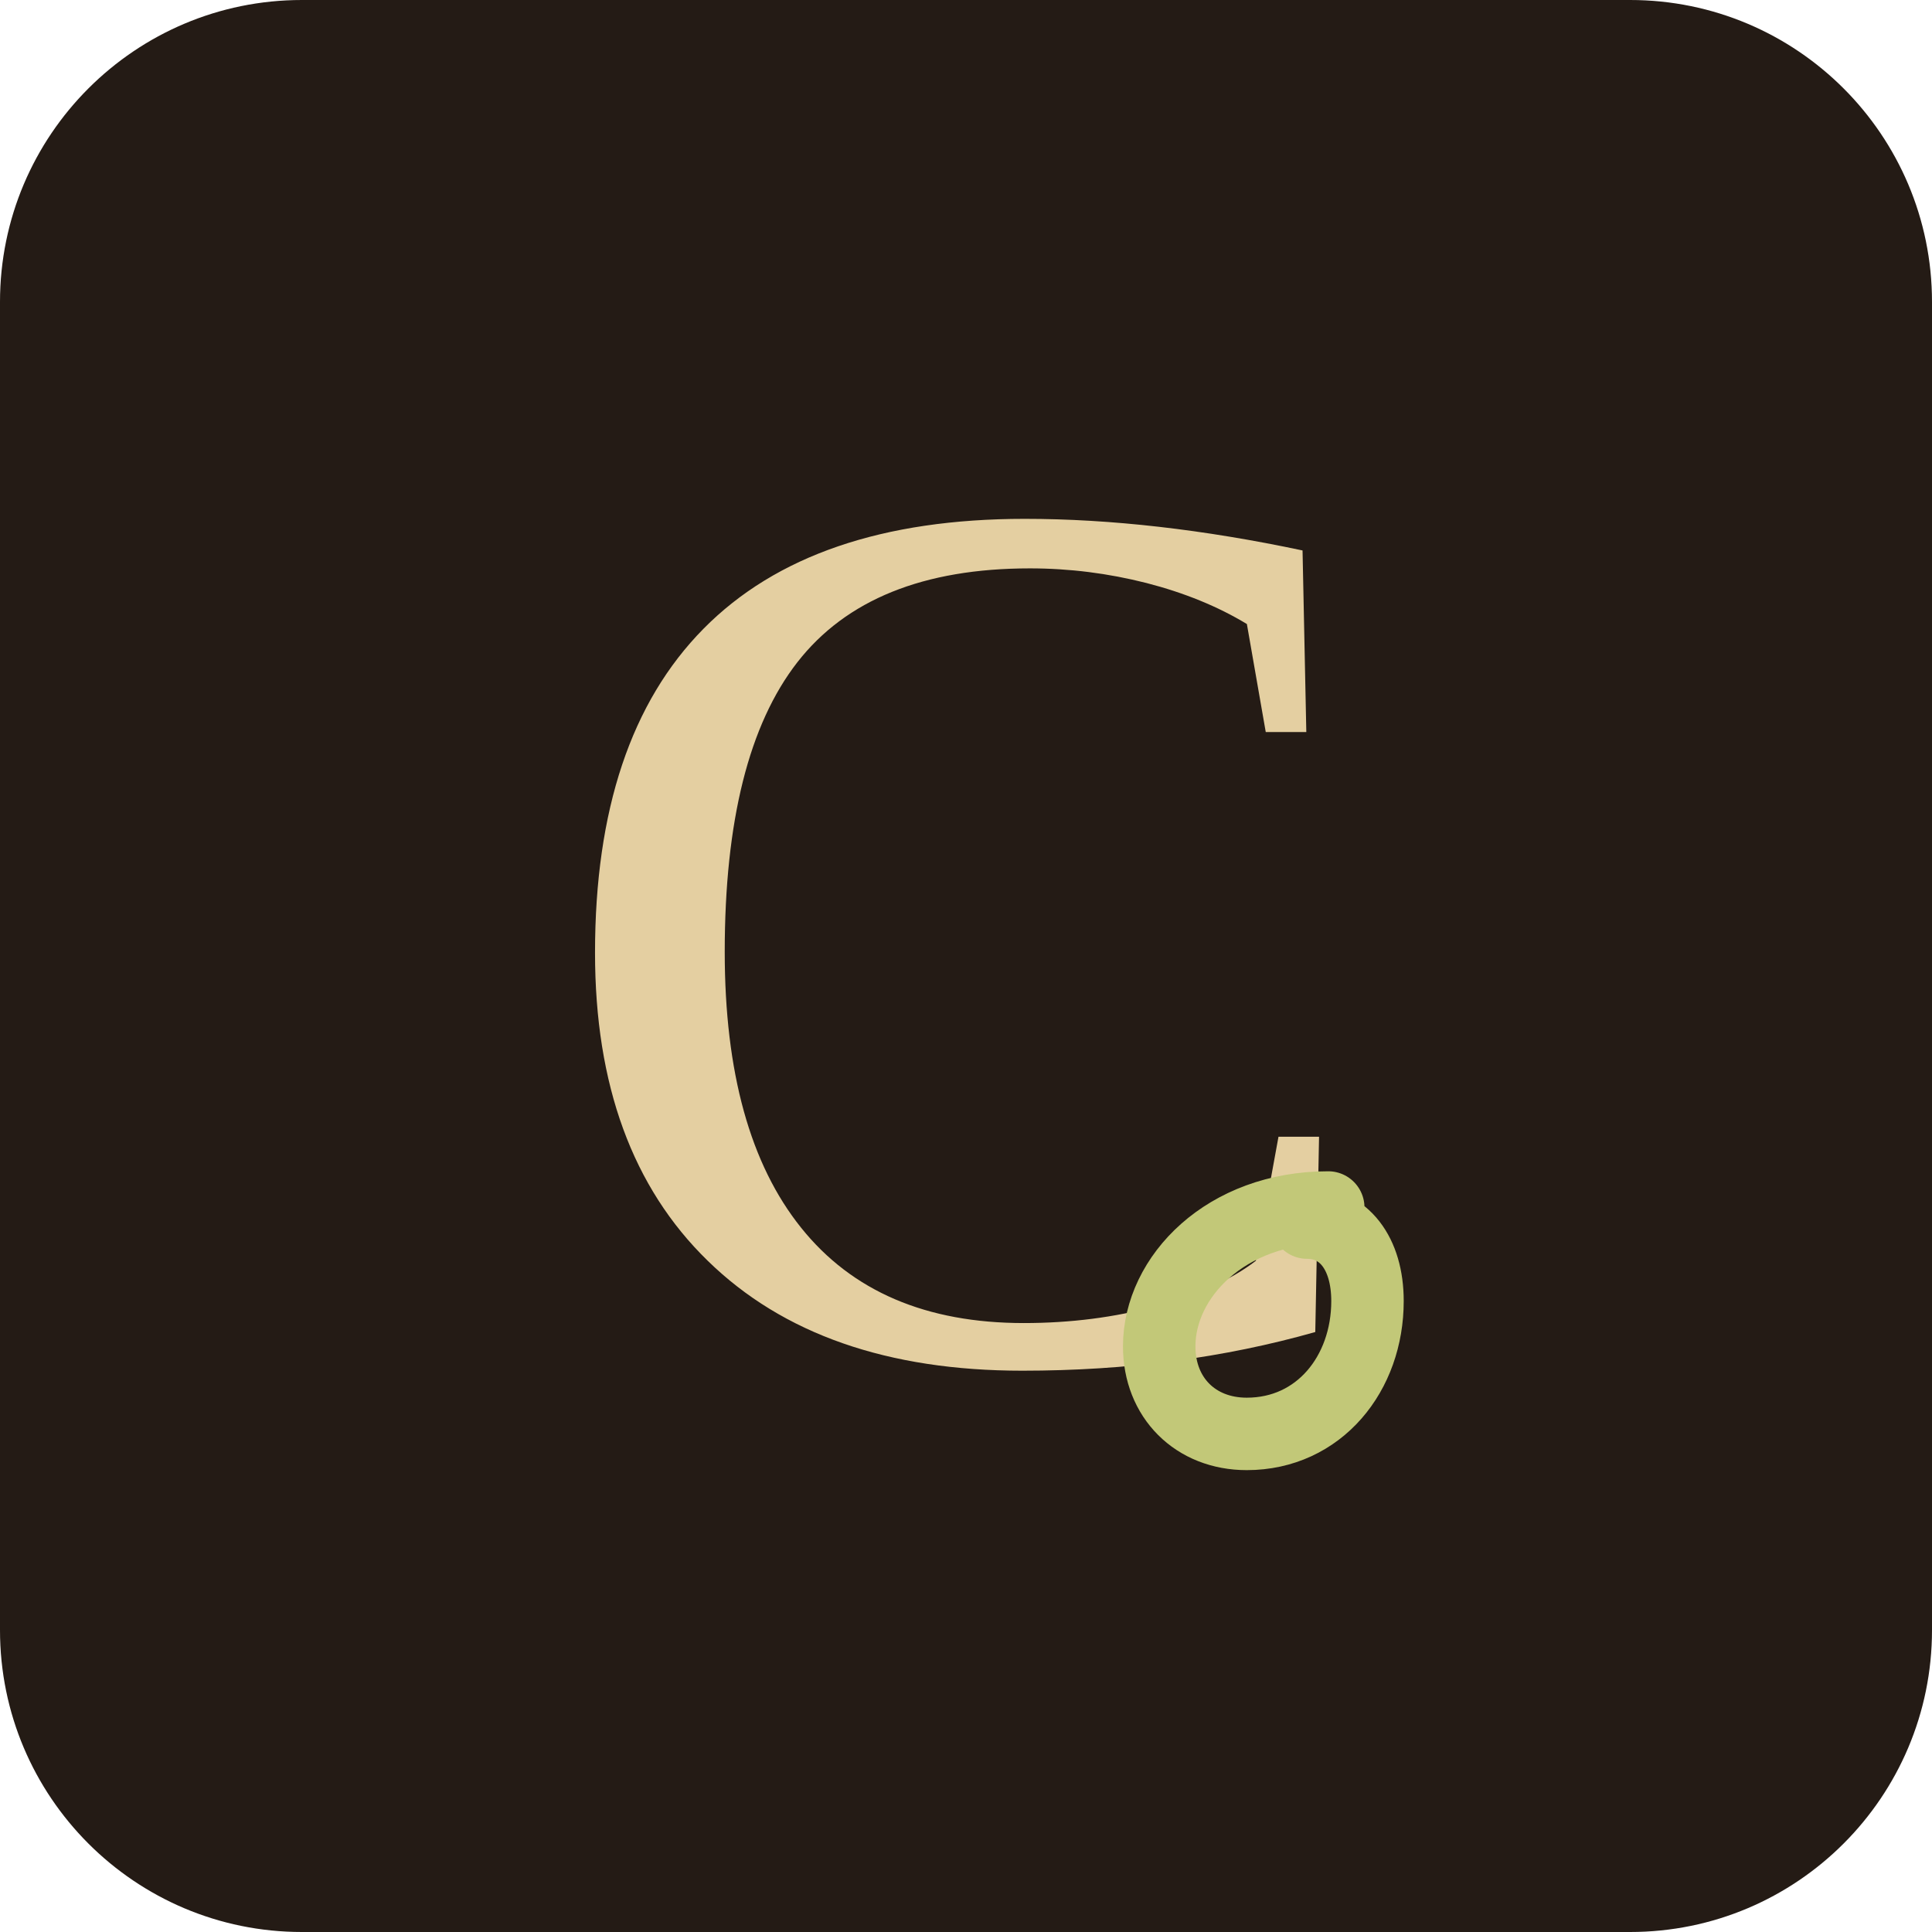
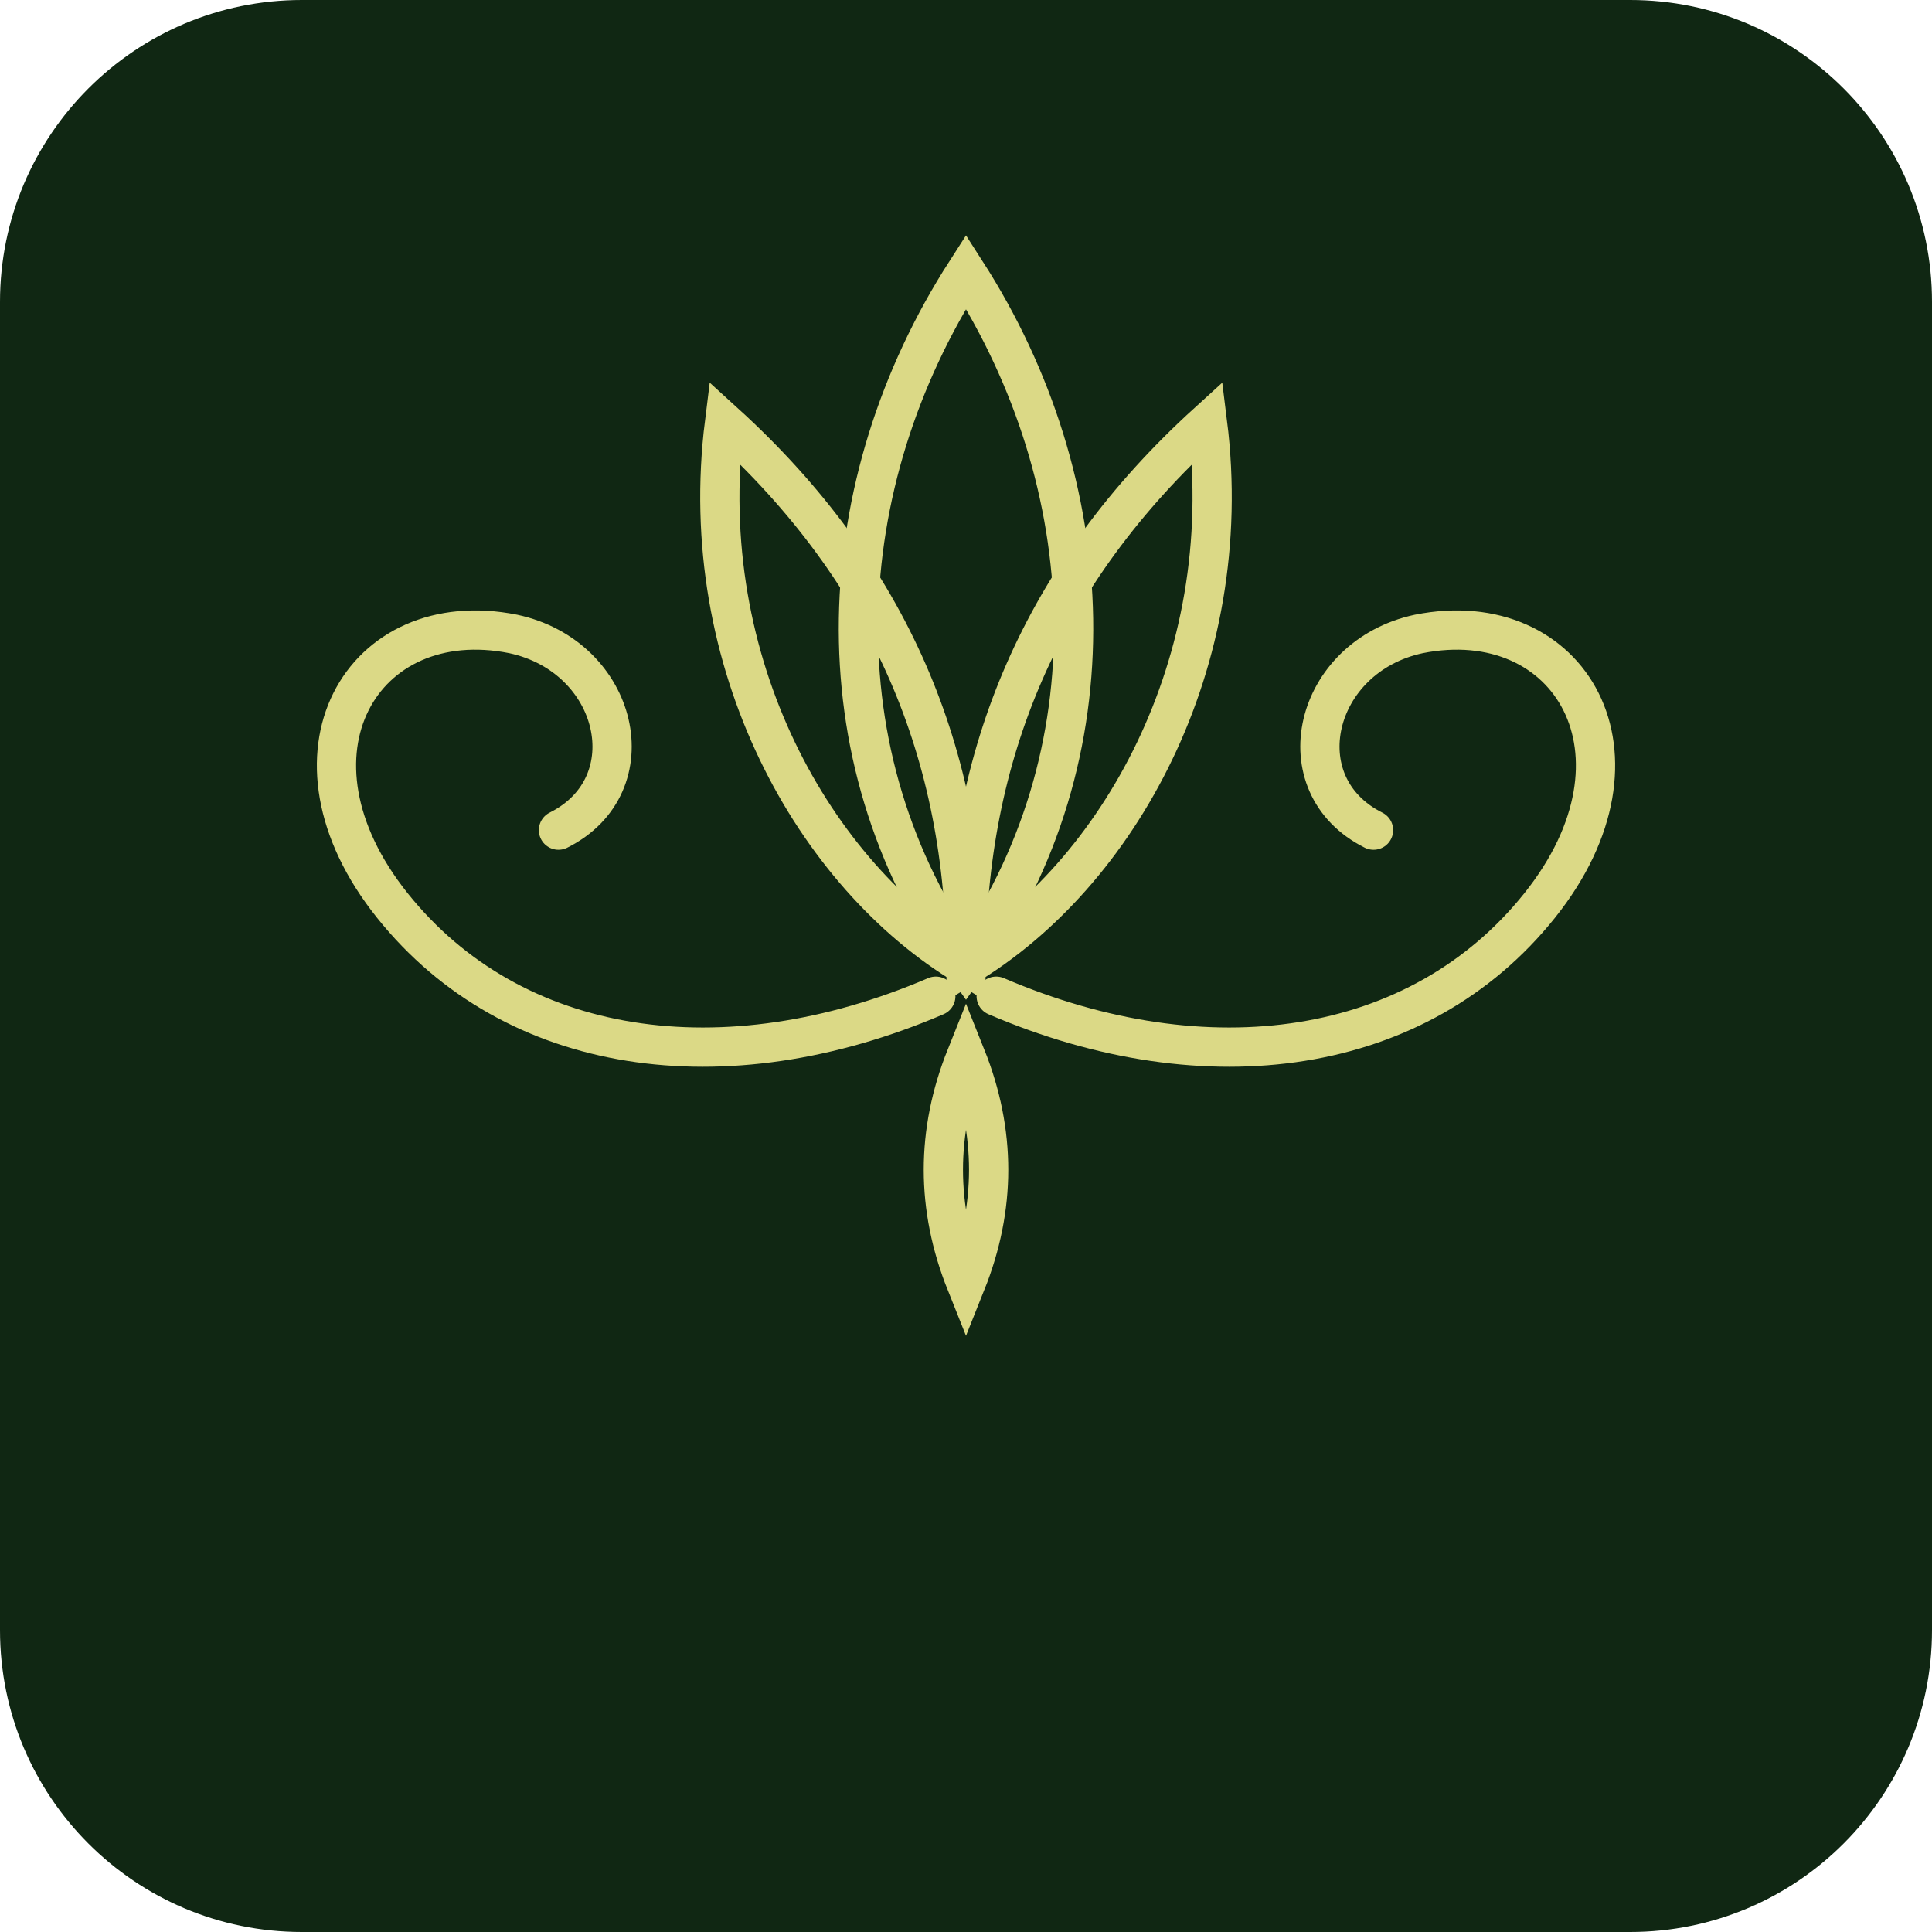
<svg xmlns="http://www.w3.org/2000/svg" viewBox="0 0 64 64" role="img" aria-label="Charm of Flowers">
-   <rect width="64" height="64" rx="10" fill="#241b15" />
-   <text x="32" y="45" text-anchor="middle" font-family="Georgia, 'Times New Roman', serif" font-size="42" fill="#e4cfa1">C</text>
-   <path d="M44 40c-3.4 0-5.6 2.3-5.6 4.6 0 1.7 1.2 2.9 2.9 2.9 2.4 0 4-2 4-4.4 0-1.6-.8-2.6-2-2.6" fill="none" stroke="#c2c878" stroke-width="2.4" stroke-linecap="round" />
+   <rect width="64" height="64" rx="10" fill="#102713" />
+   <g fill="none" stroke="#DBD986" stroke-width="2.6" stroke-linecap="round" transform="translate(2 6) scale(.5)">
+     <path d="M60 6C51 20 50 38 60 52C70 38 69 20 60 6Z" />
+     <path d="M60 52C50 46 42 32 44 16C55 26 60 38 60 52Z" />
+     <path d="M60 52C70 46 78 32 76 16C65 26 60 38 60 52Z" />
+     <path d="M58 54C44 60 30 58 22 48C14 38 20 28 30 30C37 31.5 39 40 33 43" />
+     <path d="M62 54C76 60 90 58 98 48C106 38 100 28 90 30C83 31.5 81 40 87 43" />
+     <path d="M60 58C58 63 58 68 60 73C62 68 62 63 60 58Z" />
+   </g>
</svg>
